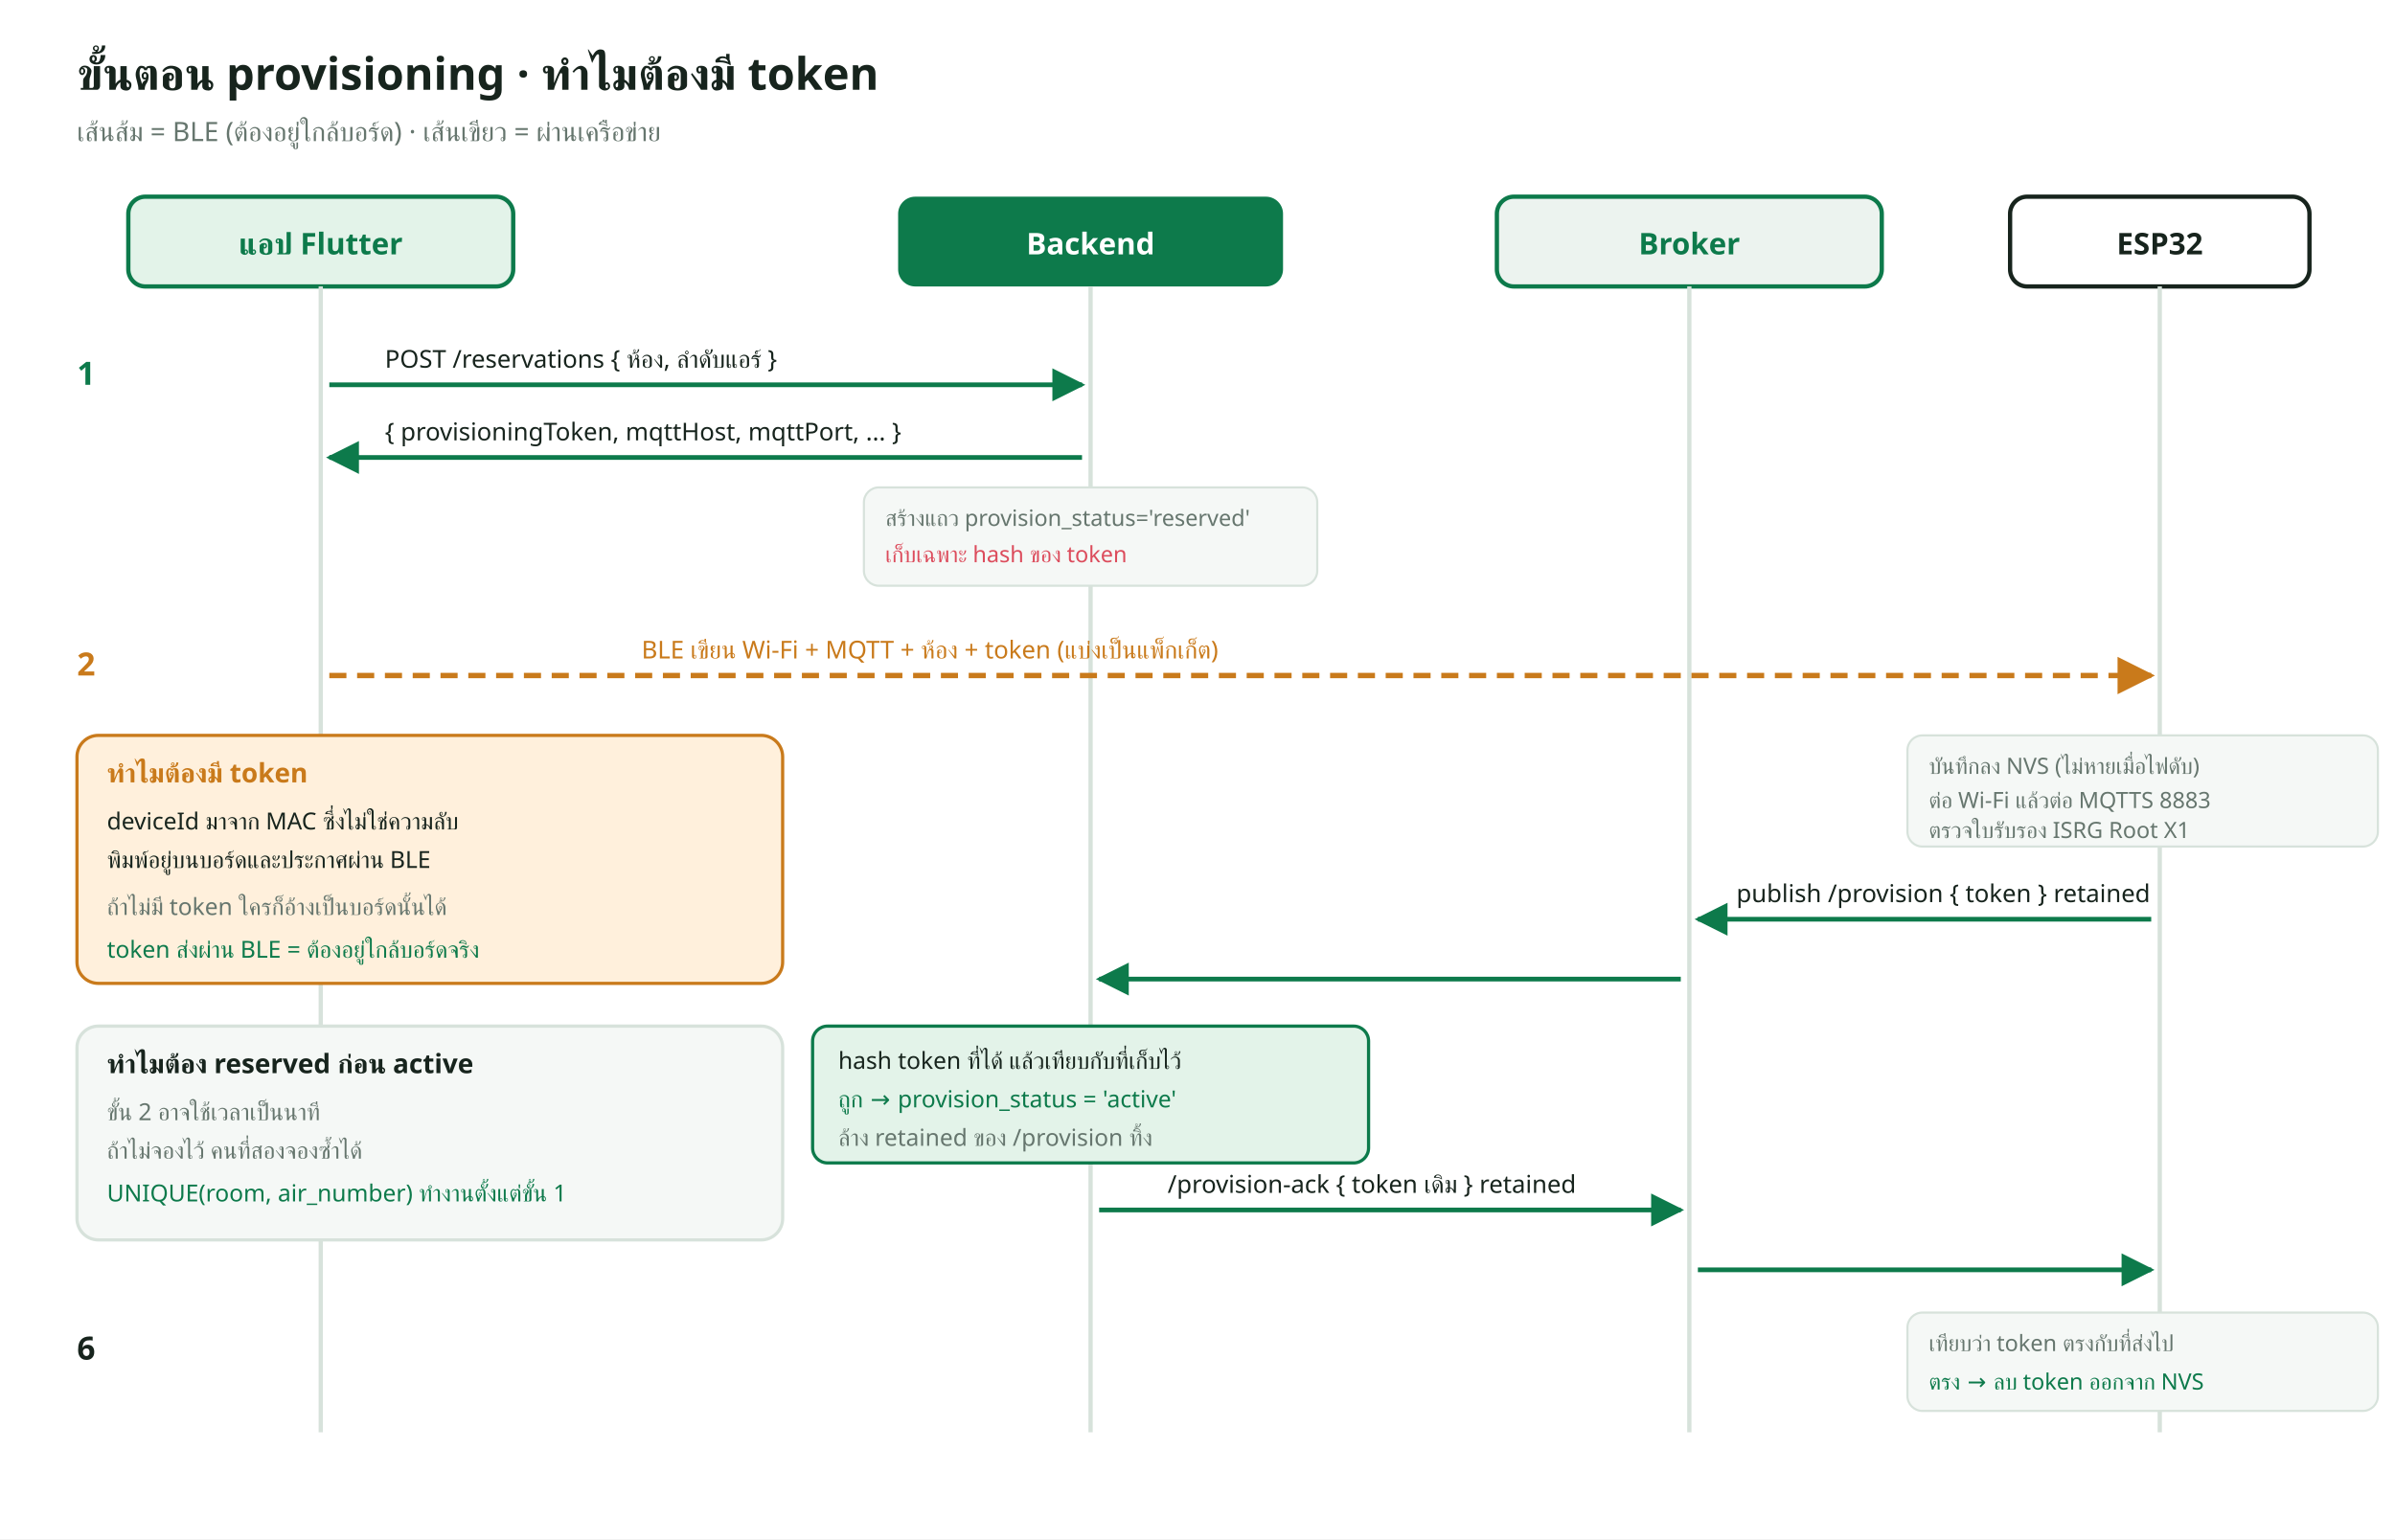
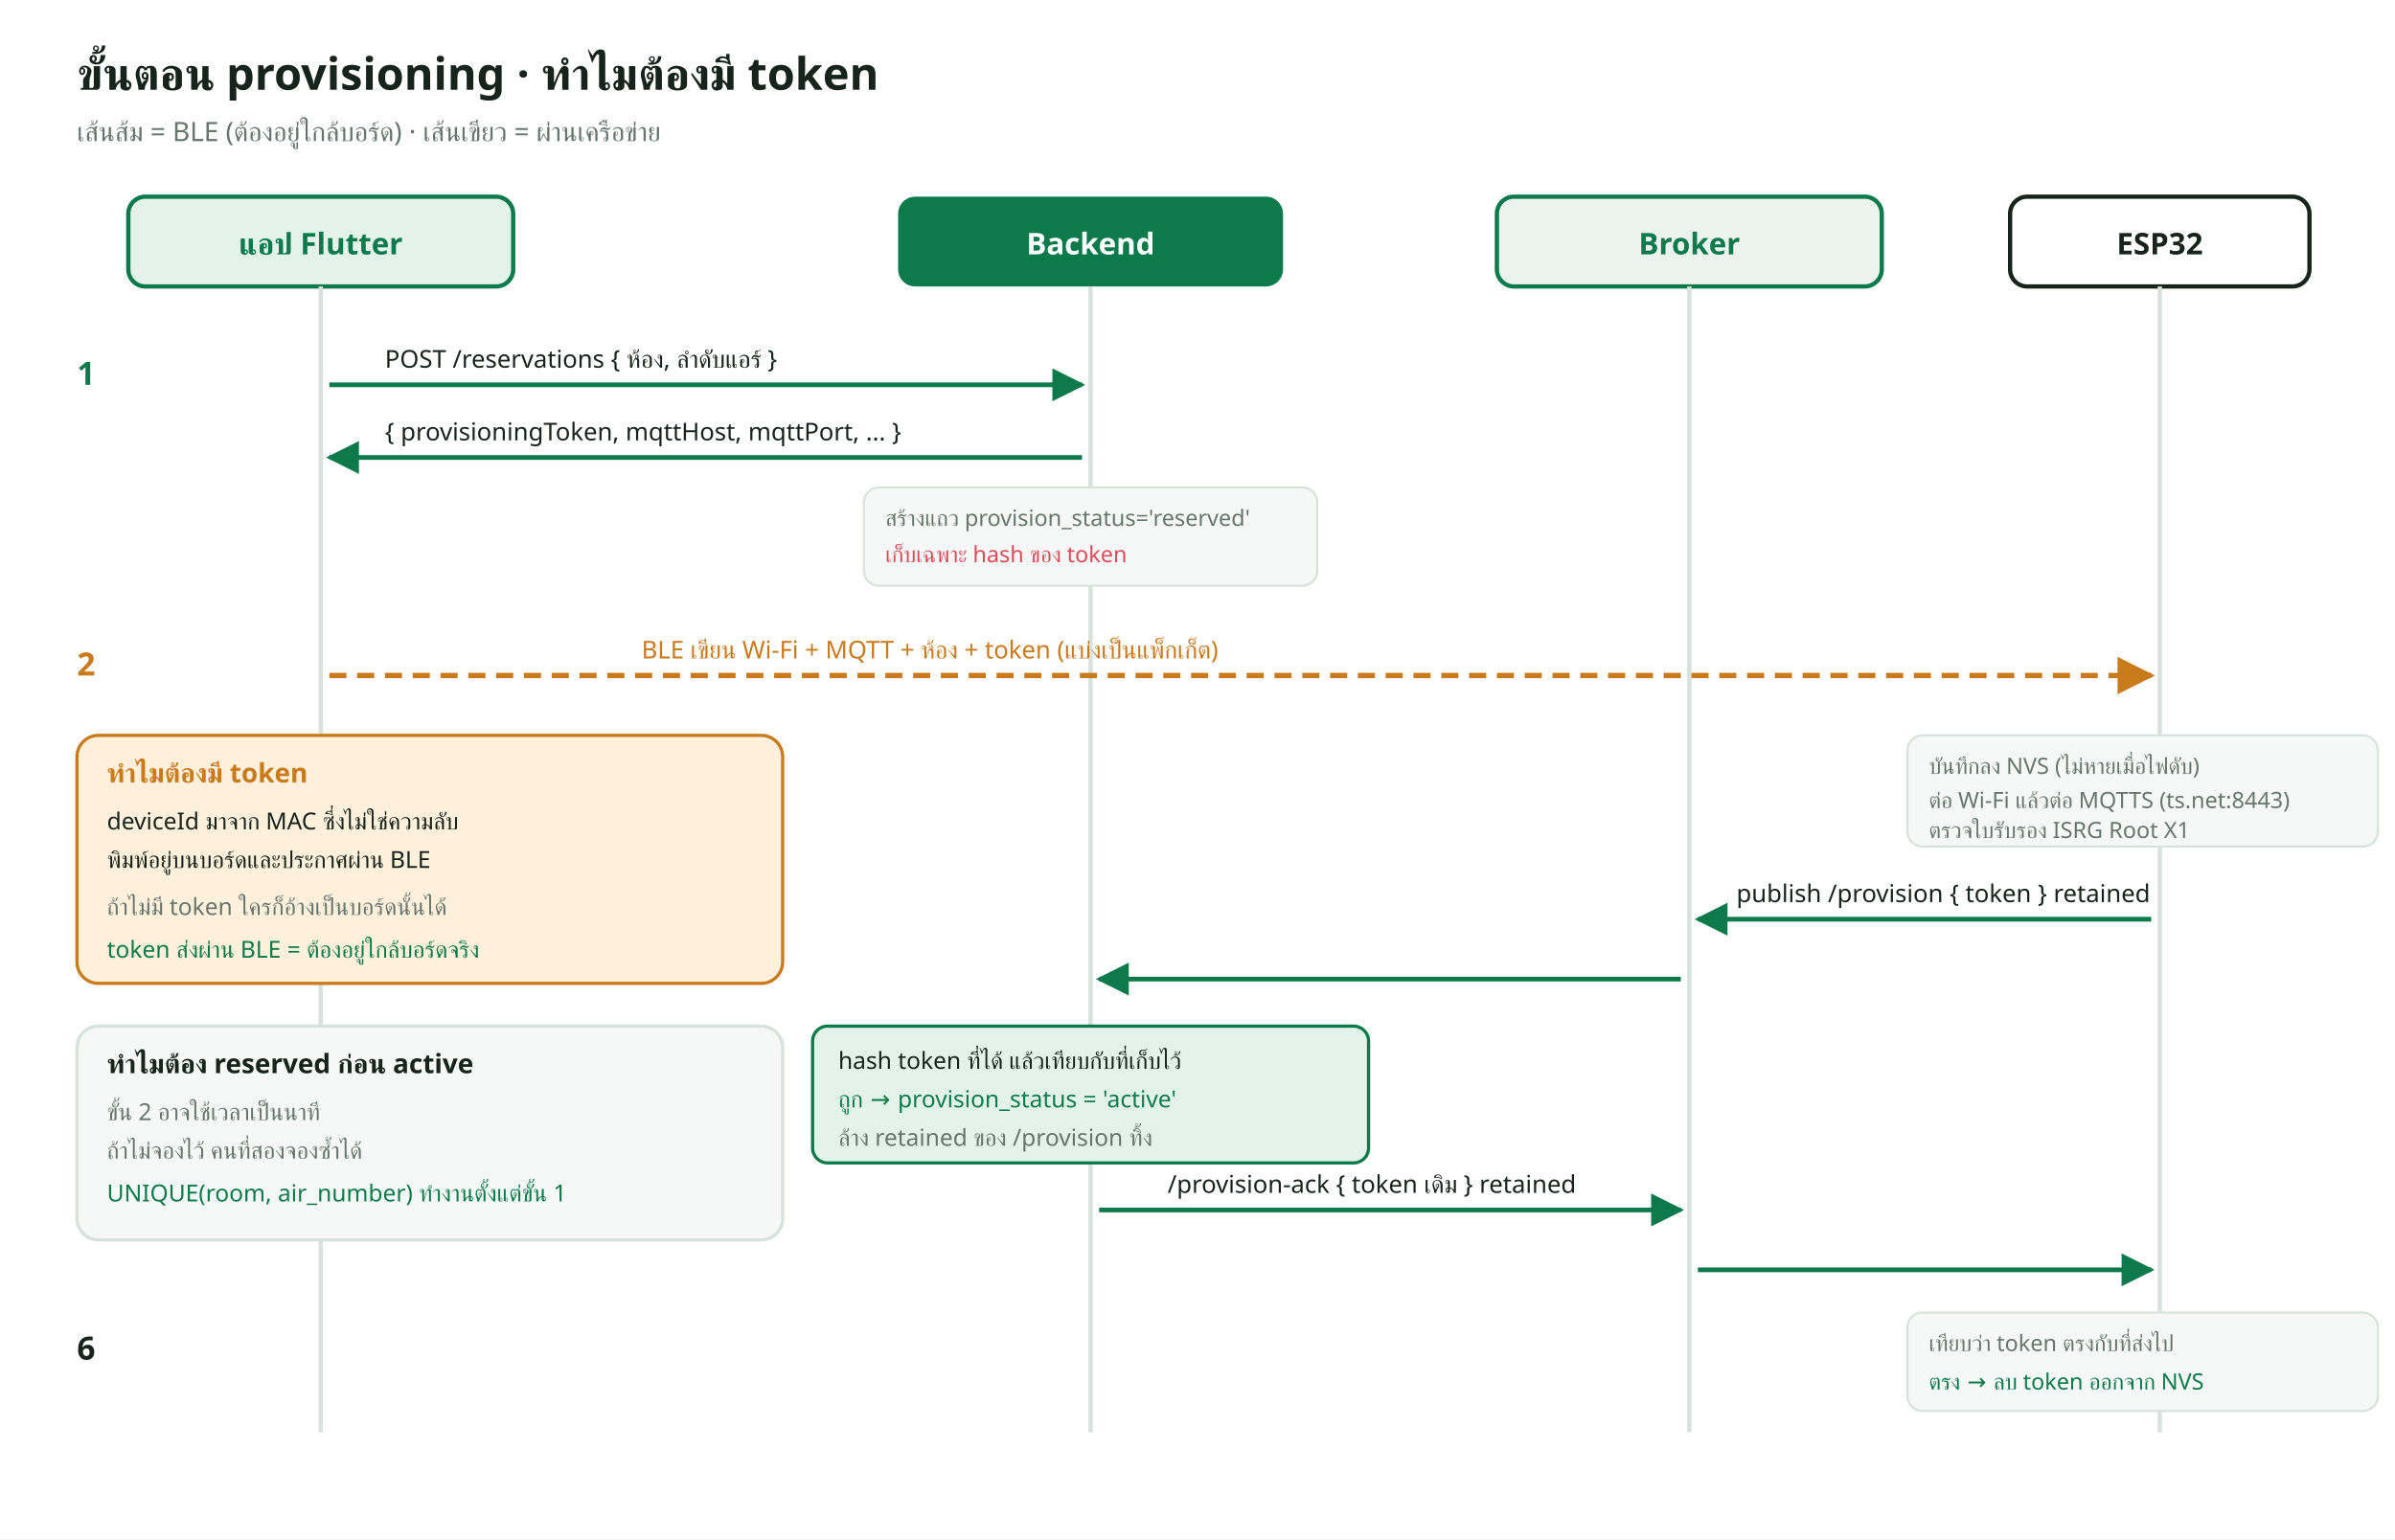
<svg xmlns="http://www.w3.org/2000/svg" width="1120" height="720" viewBox="0 0 1120 720" font-family="Sarabun, Tahoma, 'Leelawadee UI', sans-serif">
  <defs>
    <marker id="p" viewBox="0 0 10 10" refX="9" refY="5" markerWidth="7" markerHeight="7" orient="auto-start-reverse">
      <path d="M0,0 L10,5 L0,10 z" fill="#0D7A4B" />
    </marker>
    <marker id="po" viewBox="0 0 10 10" refX="9" refY="5" markerWidth="7" markerHeight="7" orient="auto-start-reverse">
      <path d="M0,0 L10,5 L0,10 z" fill="#C97A1B" />
    </marker>
  </defs>
  <rect width="1120" height="720" fill="#FFFFFF" />
  <text x="36" y="42" font-size="21" font-weight="700" fill="#17241D">ขั้นตอน provisioning · ทำไมต้องมี token</text>
  <text x="36" y="66" font-size="12.5" fill="#66766E">เส้นส้ม = BLE (ต้องอยู่ใกล้บอร์ด) · เส้นเขียว = ผ่านเครือข่าย</text>
  <rect x="60" y="92" width="180" height="42" rx="8" fill="#E3F3E9" stroke="#0D7A4B" stroke-width="2" />
  <text x="150" y="119" font-size="14" font-weight="700" fill="#0D7A4B" text-anchor="middle">แอป Flutter</text>
  <line x1="150" y1="134" x2="150" y2="670" stroke="#D7E2DB" stroke-width="2" />
  <rect x="420" y="92" width="180" height="42" rx="8" fill="#0D7A4B" />
  <text x="510" y="119" font-size="14" font-weight="700" fill="#FFFFFF" text-anchor="middle">Backend</text>
  <line x1="510" y1="134" x2="510" y2="670" stroke="#D7E2DB" stroke-width="2" />
  <rect x="700" y="92" width="180" height="42" rx="8" fill="#ECF3EF" stroke="#0D7A4B" stroke-width="2" />
  <text x="790" y="119" font-size="14" font-weight="700" fill="#0D7A4B" text-anchor="middle">Broker</text>
  <line x1="790" y1="134" x2="790" y2="670" stroke="#D7E2DB" stroke-width="2" />
  <rect x="940" y="92" width="140" height="42" rx="8" fill="#FFFFFF" stroke="#17241D" stroke-width="2" />
  <text x="1010" y="119" font-size="14" font-weight="700" fill="#17241D" text-anchor="middle">ESP32</text>
  <line x1="1010" y1="134" x2="1010" y2="670" stroke="#D7E2DB" stroke-width="2" />
  <text x="36" y="180" font-size="15" font-weight="700" fill="#0D7A4B">1</text>
  <path d="M154,180 L506,180" stroke="#0D7A4B" stroke-width="2.2" fill="none" marker-end="url(#p)" />
  <text x="180" y="172" font-size="11.5" fill="#17241D">POST /reservations { ห้อง, ลำดับแอร์ }</text>
  <path d="M506,214 L154,214" stroke="#0D7A4B" stroke-width="2.2" fill="none" marker-end="url(#p)" />
  <text x="180" y="206" font-size="11.5" fill="#17241D">{ provisioningToken, mqttHost, mqttPort, ... }</text>
  <rect x="404" y="228" width="212" height="46" rx="7" fill="#F5F8F6" stroke="#D7E2DB" />
  <text x="414" y="246" font-size="10.5" fill="#66766E">สร้างแถว provision_status='reserved'</text>
  <text x="414" y="263" font-size="10.5" fill="#DC4C5C">เก็บเฉพาะ hash ของ token</text>
  <text x="36" y="316" font-size="15" font-weight="700" fill="#C97A1B">2</text>
  <path d="M154,316 L1006,316" stroke="#C97A1B" stroke-width="2.5" stroke-dasharray="8 5" fill="none" marker-end="url(#po)" />
  <text x="300" y="308" font-size="11.5" fill="#C97A1B">BLE เขียน Wi-Fi + MQTT + ห้อง + token (แบ่งเป็นแพ็กเก็ต)</text>
  <text x="36" y="368" font-size="15" font-weight="700" fill="#17241D">3</text>
  <rect x="892" y="344" width="220" height="52" rx="7" fill="#F5F8F6" stroke="#D7E2DB" />
  <text x="902" y="362" font-size="10.5" fill="#66766E">บันทึกลง NVS (ไม่หายเมื่อไฟดับ)</text>
-   <text x="902" y="378" font-size="10.5" fill="#66766E">ต่อ Wi-Fi แล้วต่อ MQTTS 8883</text>
+   <text x="902" y="378" font-size="10.5" fill="#66766E">ต่อ Wi-Fi แล้วต่อ MQTTS (ts.net:8443)</text>
  <text x="902" y="392" font-size="10.5" fill="#66766E">ตรวจใบรับรอง ISRG Root X1</text>
  <text x="36" y="430" font-size="15" font-weight="700" fill="#0D7A4B">4</text>
  <path d="M1006,430 L794,430" stroke="#0D7A4B" stroke-width="2.2" fill="none" marker-end="url(#p)" />
  <text x="812" y="422" font-size="11.5" fill="#17241D">publish /provision { token } retained</text>
  <path d="M786,458 L514,458" stroke="#0D7A4B" stroke-width="2.2" fill="none" marker-end="url(#p)" />
  <text x="36" y="500" font-size="15" font-weight="700" fill="#0D7A4B">5</text>
  <rect x="380" y="480" width="260" height="64" rx="7" fill="#E3F3E9" stroke="#0D7A4B" stroke-width="1.5" />
  <text x="392" y="500" font-size="11" fill="#17241D">hash token ที่ได้ แล้วเทียบกับที่เก็บไว้</text>
  <text x="392" y="518" font-size="11" fill="#0D7A4B">ถูก → provision_status = 'active'</text>
  <text x="392" y="536" font-size="11" fill="#66766E">ล้าง retained ของ /provision ทิ้ง</text>
  <path d="M514,566 L786,566" stroke="#0D7A4B" stroke-width="2.2" fill="none" marker-end="url(#p)" />
  <text x="546" y="558" font-size="11.5" fill="#17241D">/provision-ack { token เดิม } retained</text>
  <path d="M794,594 L1006,594" stroke="#0D7A4B" stroke-width="2.2" fill="none" marker-end="url(#p)" />
  <text x="36" y="636" font-size="15" font-weight="700" fill="#17241D">6</text>
  <rect x="892" y="614" width="220" height="46" rx="7" fill="#F5F8F6" stroke="#D7E2DB" />
  <text x="902" y="632" font-size="10.5" fill="#66766E">เทียบว่า token ตรงกับที่ส่งไป</text>
  <text x="902" y="650" font-size="10.5" fill="#0D7A4B">ตรง → ลบ token ออกจาก NVS</text>
  <rect x="36" y="344" width="330" height="116" rx="10" fill="#FFF0DC" stroke="#C97A1B" stroke-width="1.5" />
  <text x="50" y="366" font-size="12.5" font-weight="700" fill="#C97A1B">ทำไมต้องมี token</text>
  <text x="50" y="388" font-size="11" fill="#17241D">deviceId มาจาก MAC ซึ่งไม่ใช่ความลับ</text>
  <text x="50" y="406" font-size="11" fill="#17241D">พิมพ์อยู่บนบอร์ดและประกาศผ่าน BLE</text>
  <text x="50" y="428" font-size="11" fill="#66766E">ถ้าไม่มี token ใครก็อ้างเป็นบอร์ดนั้นได้</text>
  <text x="50" y="448" font-size="11" fill="#0D7A4B">token ส่งผ่าน BLE = ต้องอยู่ใกล้บอร์ดจริง</text>
  <rect x="36" y="480" width="330" height="100" rx="10" fill="#F5F8F6" stroke="#D7E2DB" stroke-width="1.5" />
  <text x="50" y="502" font-size="12.5" font-weight="700" fill="#17241D">ทำไมต้อง reserved ก่อน active</text>
  <text x="50" y="524" font-size="11" fill="#66766E">ขั้น 2 อาจใช้เวลาเป็นนาที</text>
  <text x="50" y="542" font-size="11" fill="#66766E">ถ้าไม่จองไว้ คนที่สองจองซ้ำได้</text>
  <text x="50" y="562" font-size="11" fill="#0D7A4B">UNIQUE(room, air_number) ทำงานตั้งแต่ขั้น 1</text>
</svg>
